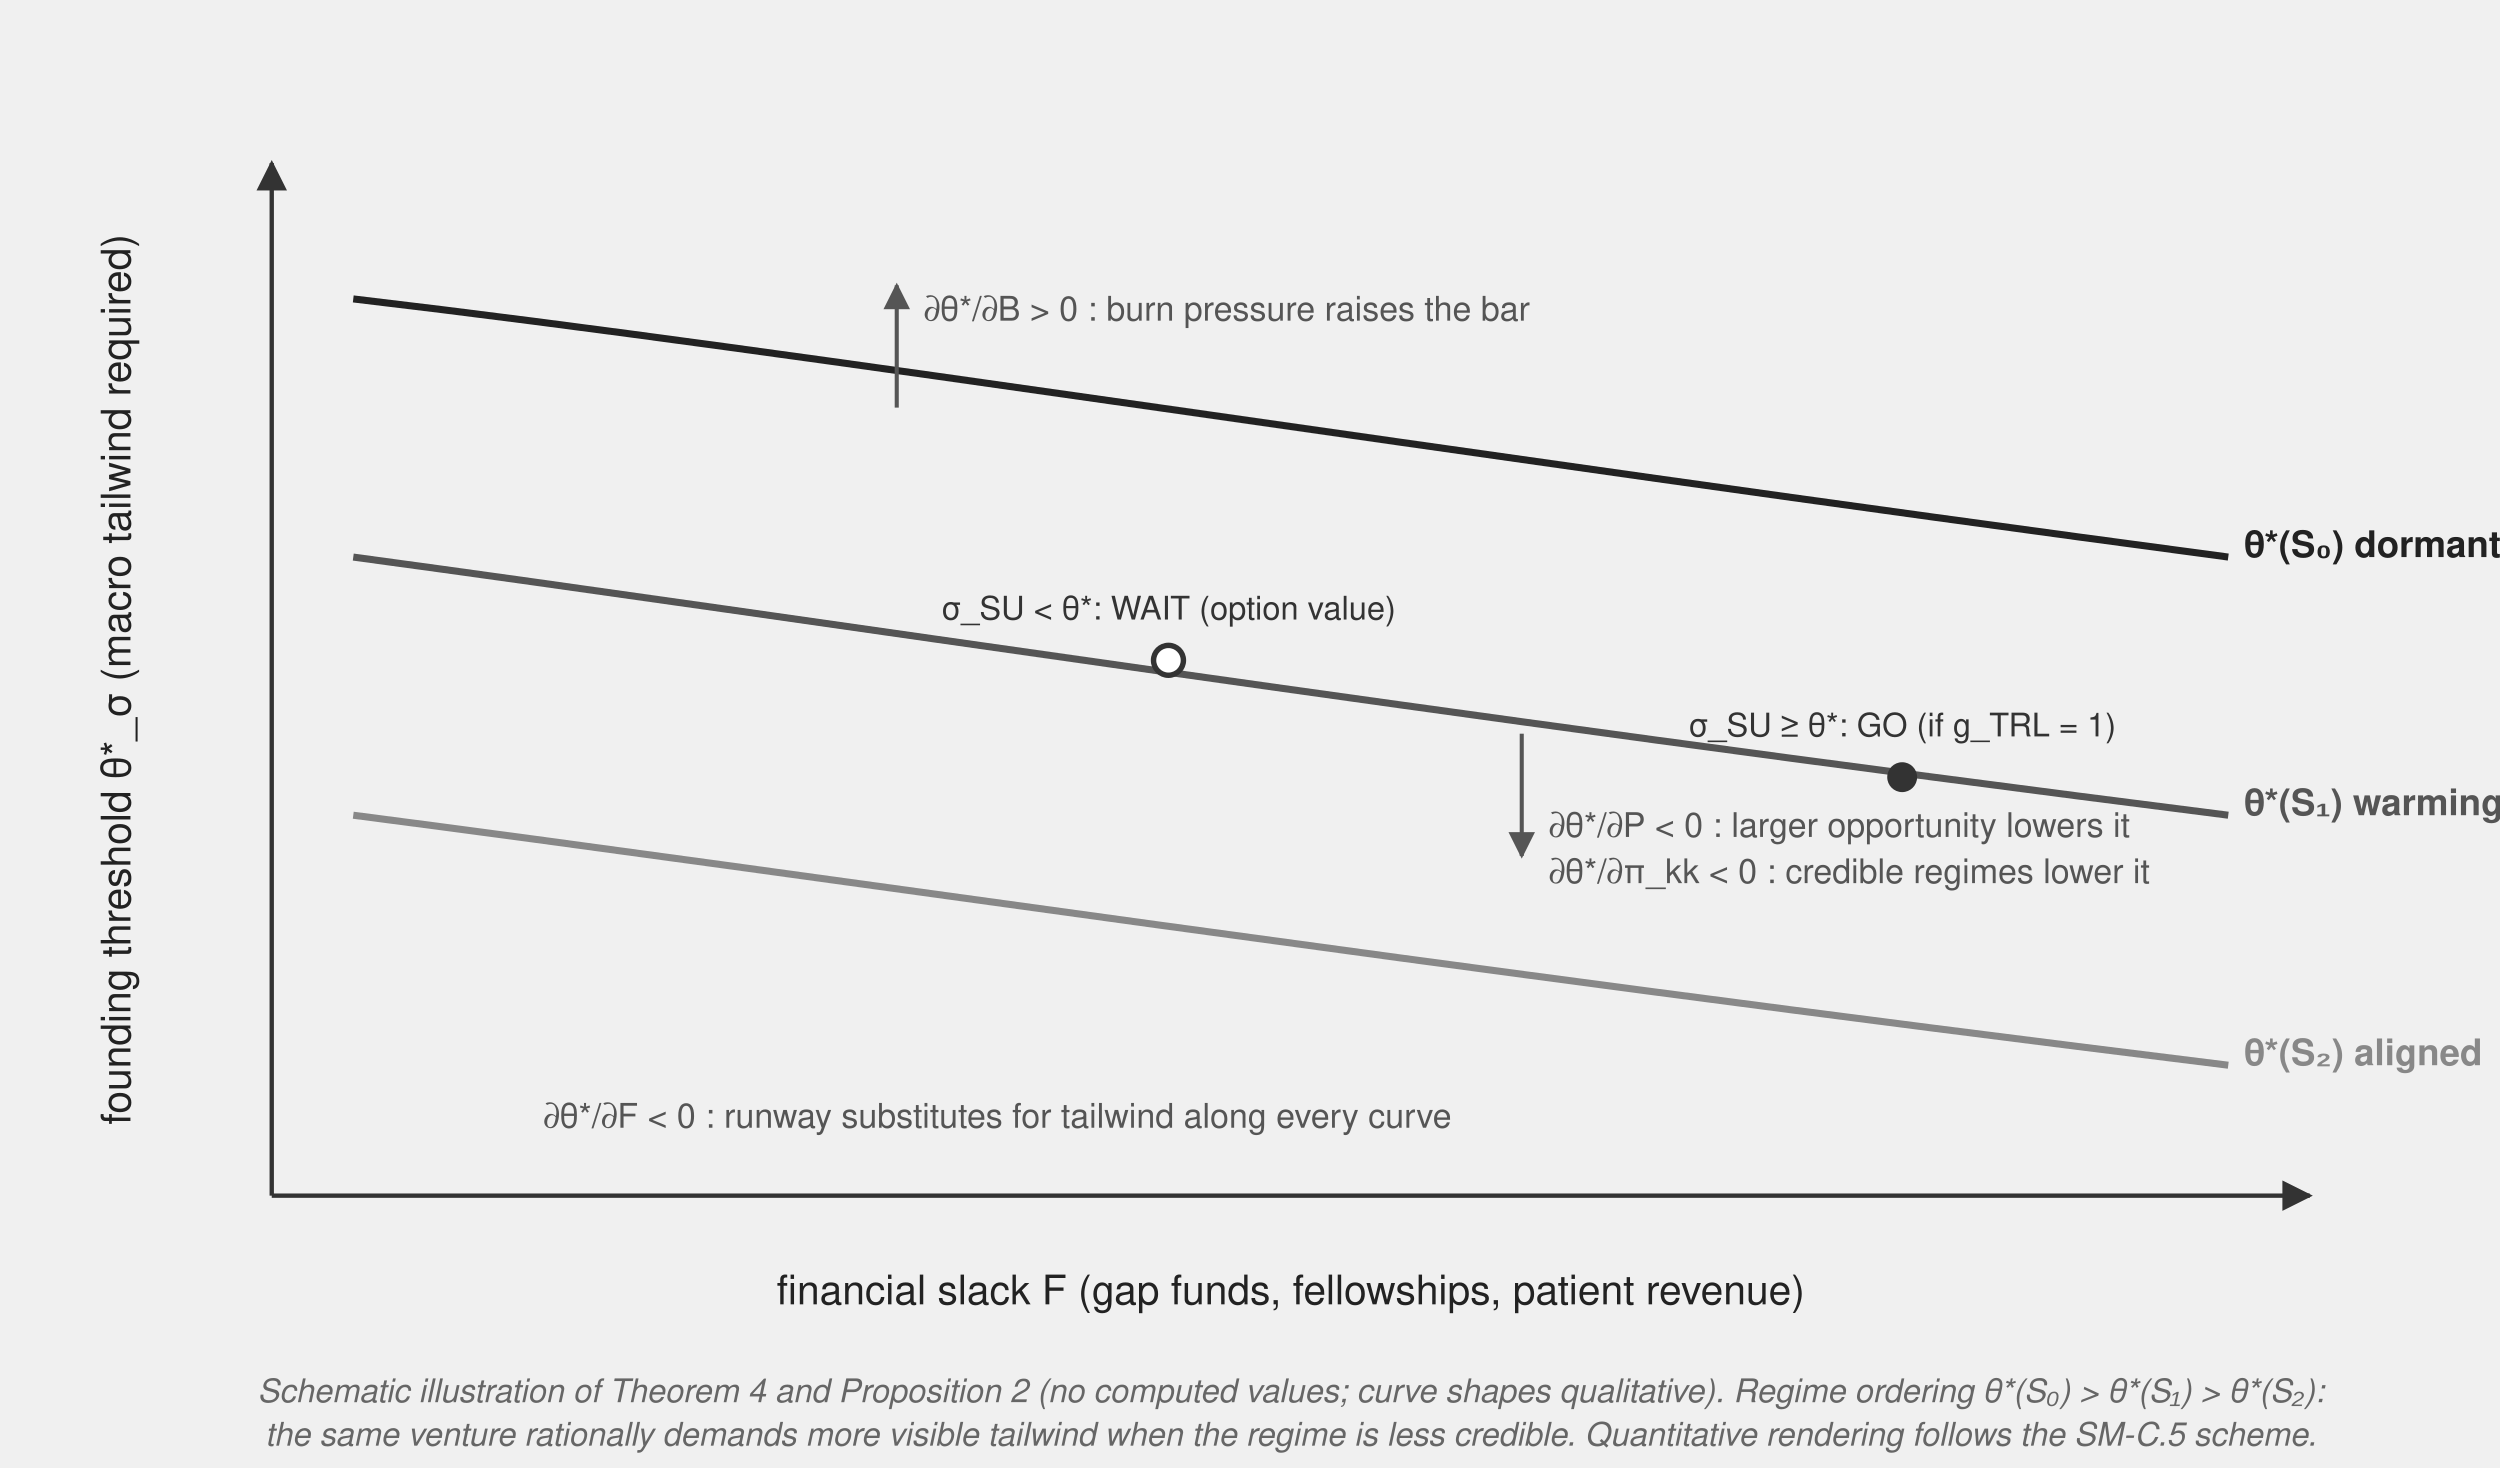
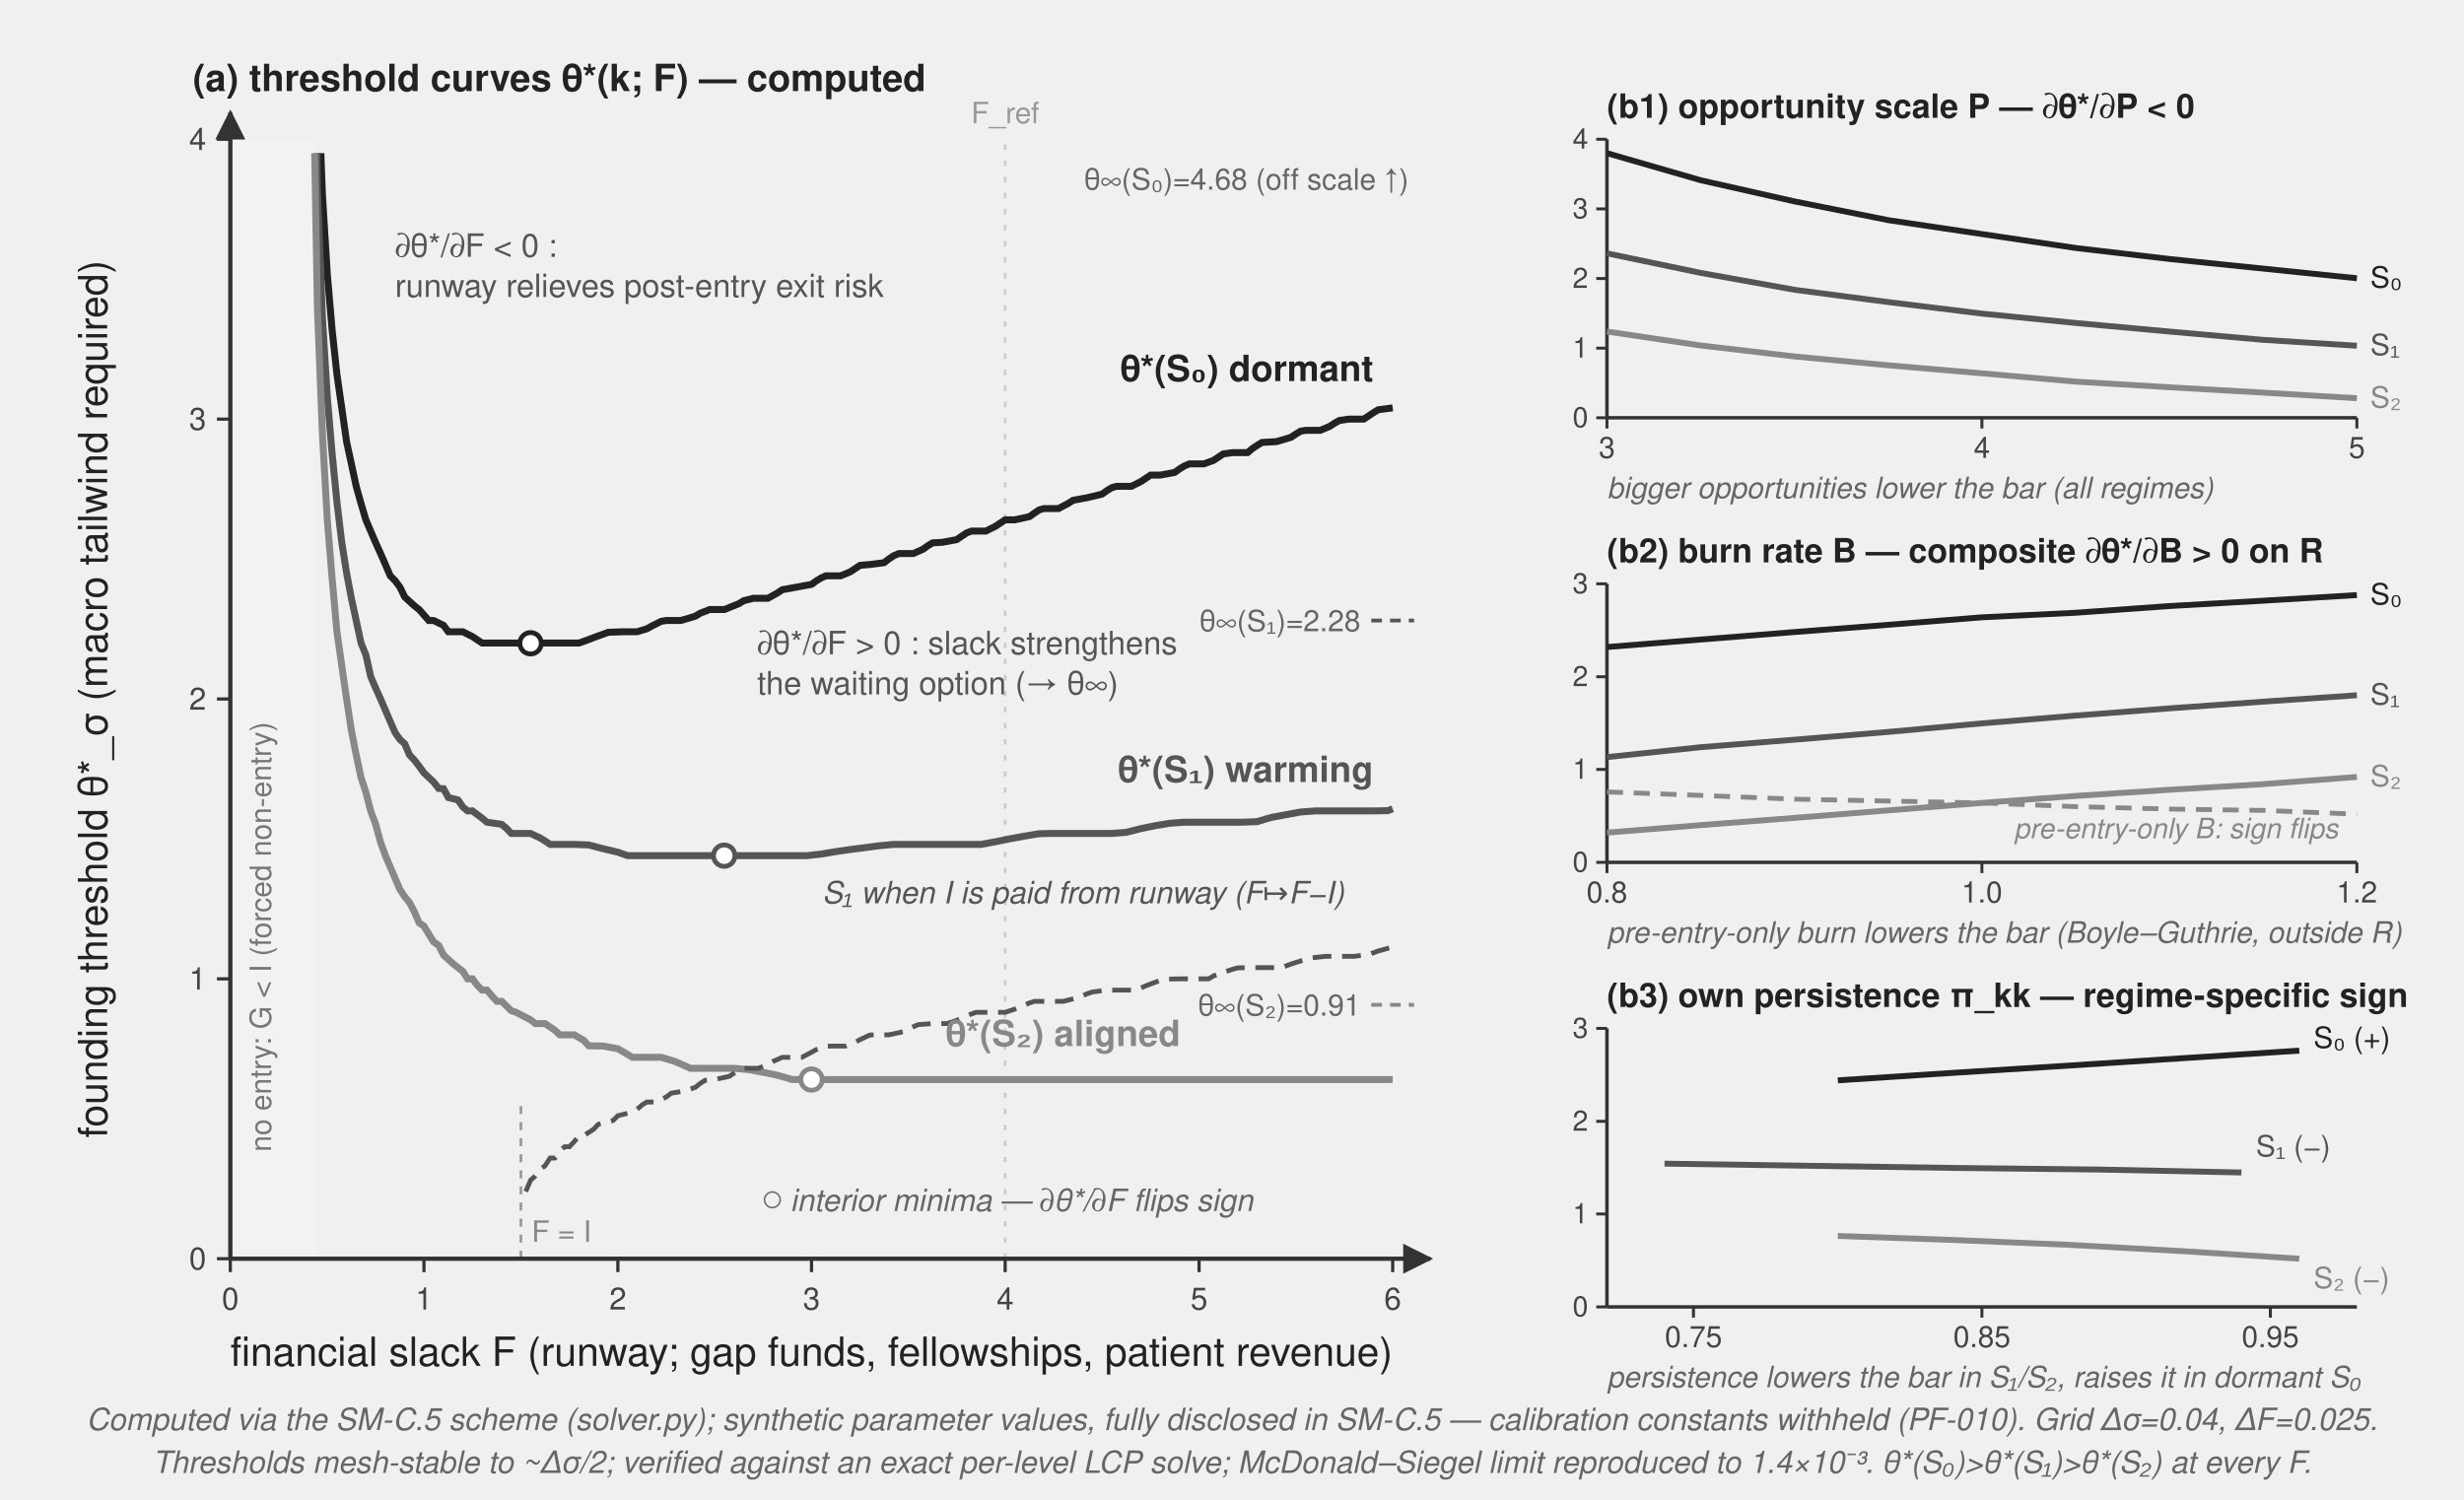
- <svg xmlns="http://www.w3.org/2000/svg" viewBox="0 0 920 540" font-family="Helvetica, Arial, sans-serif">
+ <svg xmlns="http://www.w3.org/2000/svg" viewBox="0 0 920 560" font-family="Helvetica, Arial, sans-serif">
  <defs>
    <marker id="ax3" viewBox="0 0 10 10" refX="9" refY="5" markerWidth="7" markerHeight="7" orient="auto-start-reverse">
      <path d="M 0 0 L 10 5 L 0 10 z" fill="#333" />
    </marker>
-     <marker id="arr3" viewBox="0 0 10 10" refX="9" refY="5" markerWidth="6.5" markerHeight="6.5" orient="auto-start-reverse">
-       <path d="M 0 0 L 10 5 L 0 10 z" fill="#555" />
-     </marker>
  </defs>
-   <line x1="100" y1="440" x2="850" y2="440" stroke="#333" stroke-width="1.6" marker-end="url(#ax3)" />
-   <line x1="100" y1="440" x2="100" y2="60" stroke="#333" stroke-width="1.6" marker-end="url(#ax3)" />
-   <text x="475" y="480" font-size="15" fill="#222" text-anchor="middle">financial slack F (gap funds, fellowships, patient revenue)</text>
-   <text x="48" y="250" font-size="15" fill="#222" text-anchor="middle" transform="rotate(-90 48 250)">founding threshold θ*_σ (macro tailwind required)</text>
-   <path d="M 130 110 C 300 130, 520 165, 820 205" stroke="#222" stroke-width="2.6" fill="none" />
-   <text x="826" y="205" font-size="13.5" font-weight="bold" fill="#222">θ*(S₀) dormant</text>
-   <path d="M 130 205 C 300 228, 520 262, 820 300" stroke="#555" stroke-width="2.6" fill="none" />
-   <text x="826" y="300" font-size="13.5" font-weight="bold" fill="#555">θ*(S₁) warming</text>
-   <path d="M 130 300 C 300 322, 520 355, 820 392" stroke="#888" stroke-width="2.6" fill="none" />
-   <text x="826" y="392" font-size="13.5" font-weight="bold" fill="#888">θ*(S₂) aligned</text>
-   <line x1="330" y1="150" x2="330" y2="105" stroke="#555" stroke-width="1.5" marker-end="url(#arr3)" />
-   <text x="340" y="118" font-size="12.5" fill="#555">∂θ*/∂B &gt; 0 : burn pressure raises the bar</text>
-   <line x1="560" y1="270" x2="560" y2="315" stroke="#555" stroke-width="1.5" marker-end="url(#arr3)" />
-   <text x="570" y="308" font-size="12.5" fill="#555">∂θ*/∂P &lt; 0 : larger opportunity lowers it</text>
-   <text x="570" y="325" font-size="12.5" fill="#555">∂θ*/∂π_kk &lt; 0 : credible regimes lower it</text>
-   <text x="200" y="415" font-size="12.5" fill="#555">∂θ*/∂F &lt; 0 : runway substitutes for tailwind along every curve</text>
-   <circle cx="430" cy="243" r="5.5" fill="#fff" stroke="#333" stroke-width="2" />
-   <text x="430" y="228" font-size="12" fill="#333" text-anchor="middle">σ_SU &lt; θ*: WAIT (option value)</text>
-   <circle cx="700" cy="286" r="5.5" fill="#333" />
-   <text x="700" y="271" font-size="12" fill="#333" text-anchor="middle">σ_SU ≥ θ*: GO (if g_TRL = 1)</text>
-   <text x="475" y="516" font-size="12" fill="#666" text-anchor="middle" font-style="italic">Schematic illustration of Theorem 4 and Proposition 2 (no computed values; curve shapes qualitative). Regime ordering θ*(S₀) &gt; θ*(S₁) &gt; θ*(S₂):</text>
-   <text x="475" y="532" font-size="12" fill="#666" text-anchor="middle" font-style="italic">the same venture rationally demands more visible tailwind when the regime is less credible. Quantitative rendering follows the SM-C.5 scheme.</text>
+   <text x="72" y="34" font-size="14" font-weight="bold" fill="#222">(a) threshold curves θ*(k; F) — computed</text>
+   <rect x="86.0" y="52.0" width="31.6" height="418.0" fill="#f2f2f2" />
+   <text x="101.2" y="349.8" font-size="11" fill="#777" text-anchor="middle" transform="rotate(-90 101.2 349.8)">no entry: G &lt; I (forced non-entry)</text>
+   <line x1="375.3" y1="470.0" x2="375.3" y2="52.0" stroke="#cccccc" stroke-width="1" stroke-dasharray="2 4" />
+   <text x="375.3" y="46.0" font-size="11" fill="#999" text-anchor="middle">F_ref</text>
+   <line x1="194.5" y1="470.0" x2="194.5" y2="412.5" stroke="#999" stroke-width="1" stroke-dasharray="3 3" />
+   <text x="198.5" y="463.7" font-size="11" fill="#888">F = I</text>
+   <line x1="86.0" y1="470.0" x2="534.0" y2="470.0" stroke="#333" stroke-width="1.6" marker-end="url(#ax3)" />
+   <line x1="86.0" y1="470.0" x2="86.0" y2="42.0" stroke="#333" stroke-width="1.6" marker-end="url(#ax3)" />
+   <line x1="86.0" y1="470.0" x2="86.0" y2="475.0" stroke="#333" stroke-width="1.2" />
+   <text x="86.0" y="489.0" font-size="11.5" fill="#444" text-anchor="middle">0</text>
+   <line x1="158.3" y1="470.0" x2="158.3" y2="475.0" stroke="#333" stroke-width="1.2" />
+   <text x="158.3" y="489.0" font-size="11.5" fill="#444" text-anchor="middle">1</text>
+   <line x1="230.7" y1="470.0" x2="230.7" y2="475.0" stroke="#333" stroke-width="1.2" />
+   <text x="230.7" y="489.0" font-size="11.5" fill="#444" text-anchor="middle">2</text>
+   <line x1="303.0" y1="470.0" x2="303.0" y2="475.0" stroke="#333" stroke-width="1.2" />
+   <text x="303.0" y="489.0" font-size="11.5" fill="#444" text-anchor="middle">3</text>
+   <line x1="375.3" y1="470.0" x2="375.3" y2="475.0" stroke="#333" stroke-width="1.2" />
+   <text x="375.3" y="489.0" font-size="11.5" fill="#444" text-anchor="middle">4</text>
+   <line x1="447.7" y1="470.0" x2="447.7" y2="475.0" stroke="#333" stroke-width="1.2" />
+   <text x="447.7" y="489.0" font-size="11.5" fill="#444" text-anchor="middle">5</text>
+   <line x1="520.0" y1="470.0" x2="520.0" y2="475.0" stroke="#333" stroke-width="1.2" />
+   <text x="520.0" y="489.0" font-size="11.5" fill="#444" text-anchor="middle">6</text>
+   <line x1="81.0" y1="470.0" x2="86.0" y2="470.0" stroke="#333" stroke-width="1.2" />
+   <text x="77.0" y="474.0" font-size="11.5" fill="#444" text-anchor="end">0</text>
+   <line x1="81.0" y1="365.5" x2="86.0" y2="365.5" stroke="#333" stroke-width="1.2" />
+   <text x="77.0" y="369.5" font-size="11.5" fill="#444" text-anchor="end">1</text>
+   <line x1="81.0" y1="261.0" x2="86.0" y2="261.0" stroke="#333" stroke-width="1.2" />
+   <text x="77.0" y="265.0" font-size="11.5" fill="#444" text-anchor="end">2</text>
+   <line x1="81.0" y1="156.5" x2="86.0" y2="156.5" stroke="#333" stroke-width="1.2" />
+   <text x="77.0" y="160.5" font-size="11.5" fill="#444" text-anchor="end">3</text>
+   <line x1="81.0" y1="52.0" x2="86.0" y2="52.0" stroke="#333" stroke-width="1.2" />
+   <text x="77.0" y="56.0" font-size="11.5" fill="#444" text-anchor="end">4</text>
+   <text x="303" y="510.0" font-size="15" fill="#222" text-anchor="middle">financial slack F (runway; gap funds, fellowships, patient revenue)</text>
+   <text x="40" y="261" font-size="15" fill="#222" text-anchor="middle" transform="rotate(-90 40 261)">founding threshold θ*_σ (macro tailwind required)</text>
+   <polyline points="119.8,57.2 120.4,72.9 122.2,102.2 124.0,123.1 125.8,139.8 127.6,152.3 129.4,164.9 131.2,173.2 133.0,181.6 134.8,188.0 136.6,194.1 138.4,198.3 140.2,202.5 142.1,206.7 143.9,210.8 145.7,215.0 147.5,216.8 149.3,219.2 151.1,222.9 154.7,226.2 156.5,227.6 160.1,231.7 161.9,231.7 165.6,233.5 167.4,235.9 172.8,235.9 176.4,237.7 178.2,238.9 180.0,240.1 183.7,240.1 189.1,240.1 194.5,240.1 199.9,240.1 205.4,240.1 210.8,240.1 216.2,240.1 219.8,238.8 221.6,238.1 225.2,236.8 227.1,236.1 232.5,235.9 237.9,235.9 241.5,234.8 243.3,233.8 246.9,232.0 248.8,231.7 254.2,231.7 259.6,230.1 261.4,229.0 265.0,227.6 270.5,227.6 275.9,225.4 277.7,224.3 281.3,223.4 286.7,223.4 290.3,221.4 292.1,220.2 297.6,219.2 303.0,218.2 304.8,216.9 306.6,215.8 308.4,215.0 313.9,215.0 317.5,213.5 319.3,212.3 321.1,211.1 324.7,210.8 330.1,210.1 331.9,208.7 333.7,207.5 335.6,206.7 341.0,206.7 344.6,205.1 346.4,203.8 348.2,202.7 351.8,202.5 357.2,201.5 359.1,200.2 360.9,199.0 362.7,198.3 368.1,198.3 371.7,196.5 373.5,195.3 375.3,194.1 378.9,194.1 384.4,192.9 386.2,191.6 388.0,190.4 389.8,189.9 395.2,189.9 398.8,188.0 400.7,186.8 406.1,185.8 411.5,184.5 413.3,183.2 415.1,182.1 416.9,181.6 422.4,181.6 426.0,179.8 427.8,178.6 429.6,177.4 433.2,177.4 438.6,176.4 440.4,175.1 442.2,174.0 444.1,173.2 449.5,173.2 453.1,171.9 454.9,170.7 456.7,169.5 460.3,169.0 465.8,169.0 467.6,167.5 469.4,166.3 471.2,165.2 476.6,164.9 482.0,163.3 483.8,162.1 485.6,161.0 487.5,160.7 492.9,160.7 496.5,159.2 498.3,158.0 500.1,157.0 503.7,156.5 509.2,156.5 511.0,155.3 512.8,154.1 514.6,153.0 520.0,152.3" fill="none" stroke="#222" stroke-width="2.6" />
+   <polyline points="118.3,57.2 118.5,70.1 120.4,118.9 122.2,148.1 124.0,169.3 125.8,187.4 127.6,202.5 129.4,213.9 131.2,223.4 133.0,231.7 134.8,240.1 136.6,244.5 138.4,252.6 140.2,256.8 142.1,261.0 143.9,265.2 145.7,269.4 147.5,273.5 149.3,276.1 151.1,277.7 152.9,281.9 154.7,283.8 156.5,286.1 158.3,288.6 160.1,290.3 161.9,292.0 163.8,294.4 165.6,294.5 167.4,297.8 171.0,298.7 172.8,301.3 174.6,302.8 176.4,302.8 180.0,305.5 181.8,307.0 187.3,307.8 189.1,309.3 190.9,311.2 192.7,311.2 198.1,311.2 201.7,312.9 203.5,314.0 205.4,315.3 209.0,315.3 214.4,315.3 219.8,315.5 225.2,316.9 230.7,318.2 234.3,319.5 236.1,319.5 241.5,319.5 246.9,319.5 252.4,319.5 257.8,319.5 263.2,319.5 268.6,319.5 274.1,319.5 279.5,319.5 284.9,319.5 290.3,319.5 295.8,319.5 301.2,319.5 306.6,318.9 312.0,318.0 317.5,317.2 322.9,316.5 328.3,315.8 333.7,315.3 339.2,315.3 344.6,315.3 350.0,315.3 355.4,315.3 360.9,315.3 366.3,315.3 371.7,314.3 377.1,313.2 382.6,312.2 388.0,311.3 393.4,311.2 398.8,311.2 404.3,311.2 409.7,311.2 415.1,311.2 420.5,310.8 426.0,309.4 431.4,308.3 436.8,307.4 442.2,307.0 447.7,307.0 453.1,307.0 458.5,307.0 463.9,307.0 469.4,306.8 473.0,305.7 474.8,305.2 480.2,304.2 485.6,303.2 491.1,302.8 496.5,302.8 501.9,302.8 507.3,302.8 512.8,302.8 518.2,302.7 520.0,302.0" fill="none" stroke="#555" stroke-width="2.6" />
+   <polyline points="117.5,57.2 118.5,114.7 120.4,162.4 122.2,194.1 124.0,215.9 125.8,235.9 127.6,248.5 129.4,261.0 131.2,272.8 133.0,281.9 134.8,290.3 136.6,295.8 138.4,302.8 140.2,307.6 142.1,314.5 143.9,319.5 145.7,323.7 147.5,327.9 149.3,332.1 151.1,334.8 152.9,337.0 154.7,340.4 156.5,344.6 158.3,345.8 160.1,348.8 161.9,351.7 163.8,353.0 165.6,356.6 169.2,359.9 171.0,361.3 172.8,362.7 174.6,365.5 176.4,365.5 178.2,367.9 180.0,369.7 181.8,369.7 183.7,371.9 185.5,373.9 187.3,373.9 190.9,377.4 192.7,378.0 198.1,380.8 199.9,382.2 203.5,382.2 207.2,384.7 209.0,386.4 214.4,386.4 218.0,388.5 219.8,390.5 225.2,390.6 230.7,391.6 234.3,393.7 236.1,394.8 241.5,394.8 246.9,394.8 250.6,395.9 252.4,396.5 256.0,398.1 257.8,398.9 263.2,398.9 268.6,398.9 274.1,398.9 279.5,399.4 284.9,400.4 290.3,401.5 295.8,403.1 301.2,403.1 306.6,403.1 312.0,403.1 317.5,403.1 322.9,403.1 328.3,403.1 333.7,403.1 339.2,403.1 344.6,403.1 350.0,403.1 355.4,403.1 360.9,403.1 366.3,403.1 371.7,403.1 377.1,403.1 382.6,403.1 388.0,403.1 393.4,403.1 398.8,403.1 404.3,403.1 409.7,403.1 415.1,403.1 420.5,403.1 426.0,403.1 431.4,403.1 436.8,403.1 442.2,403.1 447.7,403.1 453.1,403.1 458.5,403.1 463.9,403.1 469.4,403.1 474.8,403.1 480.2,403.1 485.6,403.1 491.1,403.1 496.5,403.1 501.9,403.1 507.3,403.1 512.8,403.1 518.2,403.1 520.0,403.1" fill="none" stroke="#888" stroke-width="2.6" />
+   <polyline points="196.3,444.9 198.1,440.7 199.9,439.1 201.7,436.6 203.5,435.3 205.4,432.4 207.2,432.4 209.0,429.9 210.8,428.2 212.6,428.2 214.4,426.3 216.2,424.0 218.0,424.0 221.6,421.7 223.4,419.8 228.9,418.4 230.7,416.6 234.3,415.7 237.9,414.2 239.7,412.6 241.5,411.5 245.1,411.5 248.8,409.6 250.6,408.2 256.0,407.3 259.6,406.0 261.4,404.6 263.2,403.4 266.8,403.1 272.3,401.9 274.1,400.7 275.9,399.5 277.7,398.9 283.1,398.9 286.7,397.5 288.5,396.4 292.1,394.8 294.0,394.8 299.4,394.8 303.0,392.9 304.8,391.9 308.4,390.6 310.2,390.6 315.7,390.6 319.3,389.2 321.1,388.2 324.7,386.5 326.5,386.4 331.9,386.4 337.4,385.2 341.0,383.4 342.8,382.6 348.2,382.2 353.6,382.2 357.2,381.0 359.1,380.2 362.7,378.6 364.5,378.0 369.9,378.0 375.3,378.0 378.9,376.8 380.8,376.0 384.4,374.5 386.2,373.9 391.6,373.9 397.0,373.9 402.5,372.5 406.1,371.0 407.9,370.4 413.3,369.7 418.7,369.7 424.2,369.7 427.8,368.1 429.6,367.4 433.2,366.1 435.0,365.6 440.4,365.5 445.9,365.5 451.3,365.5 453.1,364.4 456.7,363.1 460.3,361.9 462.1,361.4 467.6,361.3 473.0,361.3 478.4,361.3 482.0,360.0 483.8,359.4 487.5,358.2 489.3,357.7 494.7,357.1 500.1,357.1 505.5,357.1 511.0,356.4 514.6,355.1 516.4,354.6 520.0,353.6" fill="none" stroke="#555" stroke-width="1.8" stroke-dasharray="7 4" />
+   <text x="501.9" y="337.3" font-size="11.5" fill="#555" text-anchor="end" font-style="italic">S₁ when I is paid from runway (F↦F−I)</text>
+   <circle cx="198.1" cy="240.2" r="4" fill="#fff" stroke="#222" stroke-width="1.8" />
+   <circle cx="270.4" cy="319.5" r="4" fill="#fff" stroke="#555" stroke-width="1.8" />
+   <circle cx="303.0" cy="403.1" r="4" fill="#fff" stroke="#888" stroke-width="1.8" />
+   <text x="512.8" y="142.3" font-size="13.5" font-weight="bold" fill="#222" text-anchor="end">θ*(S₀) dormant</text>
+   <text x="512.8" y="292.0" font-size="13.5" font-weight="bold" fill="#555" text-anchor="end">θ*(S₁) warming</text>
+   <text x="397.0" y="390.6" font-size="13.5" font-weight="bold" fill="#888" text-anchor="middle">θ*(S₂) aligned</text>
+   <line x1="512.0" y1="231.7" x2="528.0" y2="231.7" stroke="#555" stroke-width="1.4" stroke-dasharray="4 3" />
+   <text x="508.0" y="235.7" font-size="11" fill="#666" text-anchor="end">θ∞(S₁)=2.28</text>
+   <line x1="512.0" y1="375.2" x2="528.0" y2="375.2" stroke="#888" stroke-width="1.4" stroke-dasharray="4 3" />
+   <text x="508.0" y="379.2" font-size="11" fill="#666" text-anchor="end">θ∞(S₂)=0.91</text>
+   <text x="526.0" y="70.8" font-size="11" fill="#666" text-anchor="end">θ∞(S₀)=4.68 (off scale ↑)</text>
+   <text x="147.5" y="95.9" font-size="12" fill="#555">∂θ*/∂F &lt; 0 :</text>
+   <text x="147.5" y="110.9" font-size="12" fill="#555">runway relieves post-entry exit risk</text>
+   <text x="282.7" y="244.3" font-size="12" fill="#555">∂θ*/∂F &gt; 0 : slack strengthens</text>
+   <text x="282.7" y="259.3" font-size="12" fill="#555">the waiting option (→ θ∞)</text>
+   <text x="284.9" y="452.2" font-size="11.5" fill="#666" font-style="italic">○ interior minima — ∂θ*/∂F flips sign</text>
+   <text x="600.0" y="44.0" font-size="12.5" font-weight="bold" fill="#222">(b1) opportunity scale P — ∂θ*/∂P &lt; 0</text>
+   <line x1="600.0" y1="156" x2="880.0" y2="156" stroke="#333" stroke-width="1.3" />
+   <line x1="600.0" y1="156" x2="600.0" y2="52" stroke="#333" stroke-width="1.3" />
+   <line x1="600.0" y1="156" x2="600.0" y2="160" stroke="#333" stroke-width="1.1" />
+   <text x="600.0" y="171" font-size="11" fill="#444" text-anchor="middle">3</text>
+   <line x1="740.0" y1="156" x2="740.0" y2="160" stroke="#333" stroke-width="1.1" />
+   <text x="740.0" y="171" font-size="11" fill="#444" text-anchor="middle">4</text>
+   <line x1="880.0" y1="156" x2="880.0" y2="160" stroke="#333" stroke-width="1.1" />
+   <text x="880.0" y="171" font-size="11" fill="#444" text-anchor="middle">5</text>
+   <line x1="596.0" y1="156.0" x2="600.0" y2="156.0" stroke="#333" stroke-width="1.1" />
+   <text x="593.0" y="159.5" font-size="10.5" fill="#444" text-anchor="end">0</text>
+   <line x1="596.0" y1="130.0" x2="600.0" y2="130.0" stroke="#333" stroke-width="1.1" />
+   <text x="593.0" y="133.5" font-size="10.5" fill="#444" text-anchor="end">1</text>
+   <line x1="596.0" y1="104.0" x2="600.0" y2="104.0" stroke="#333" stroke-width="1.1" />
+   <text x="593.0" y="107.5" font-size="10.5" fill="#444" text-anchor="end">2</text>
+   <line x1="596.0" y1="78.0" x2="600.0" y2="78.0" stroke="#333" stroke-width="1.1" />
+   <text x="593.0" y="81.5" font-size="10.5" fill="#444" text-anchor="end">3</text>
+   <line x1="596.0" y1="52.0" x2="600.0" y2="52.0" stroke="#333" stroke-width="1.1" />
+   <text x="593.0" y="55.5" font-size="10.5" fill="#444" text-anchor="end">4</text>
+   <polyline points="600.0,57.2 635.0,67.3 670.0,75.2 705.0,82.2 740.0,87.4 775.0,92.6 810.0,96.7 845.0,100.3 880.0,103.9" fill="none" stroke="#222" stroke-width="2.2" />
+   <text x="885.0" y="107.4" font-size="11" fill="#222">S₀</text>
+   <polyline points="600.0,94.6 635.0,101.9 670.0,108.2 705.0,112.8 740.0,117.1 775.0,120.6 810.0,123.8 845.0,126.9 880.0,129.1" fill="none" stroke="#555" stroke-width="2.2" />
+   <text x="885.0" y="132.6" font-size="11" fill="#555">S₁</text>
+   <polyline points="600.0,123.8 635.0,129.0 670.0,133.1 705.0,136.4 740.0,139.4 775.0,142.5 810.0,144.6 845.0,146.6 880.0,148.7" fill="none" stroke="#888" stroke-width="2.2" />
+   <text x="885.0" y="152.2" font-size="11" fill="#888">S₂</text>
+   <text x="600.0" y="186" font-size="11" fill="#666" font-style="italic">bigger opportunities lower the bar (all regimes)</text>
+   <text x="600.0" y="210.0" font-size="12.5" font-weight="bold" fill="#222">(b2) burn rate B — composite ∂θ*/∂B &gt; 0 on R</text>
+   <line x1="600.0" y1="322" x2="880.0" y2="322" stroke="#333" stroke-width="1.3" />
+   <line x1="600.0" y1="322" x2="600.0" y2="218" stroke="#333" stroke-width="1.3" />
+   <line x1="600.0" y1="322" x2="600.0" y2="326" stroke="#333" stroke-width="1.1" />
+   <text x="600.0" y="337" font-size="11" fill="#444" text-anchor="middle">0.8</text>
+   <line x1="740.0" y1="322" x2="740.0" y2="326" stroke="#333" stroke-width="1.1" />
+   <text x="740.0" y="337" font-size="11" fill="#444" text-anchor="middle">1.0</text>
+   <line x1="880.0" y1="322" x2="880.0" y2="326" stroke="#333" stroke-width="1.1" />
+   <text x="880.0" y="337" font-size="11" fill="#444" text-anchor="middle">1.2</text>
+   <line x1="596.0" y1="322.0" x2="600.0" y2="322.0" stroke="#333" stroke-width="1.1" />
+   <text x="593.0" y="325.5" font-size="10.5" fill="#444" text-anchor="end">0</text>
+   <line x1="596.0" y1="287.3" x2="600.0" y2="287.3" stroke="#333" stroke-width="1.1" />
+   <text x="593.0" y="290.8" font-size="10.5" fill="#444" text-anchor="end">1</text>
+   <line x1="596.0" y1="252.7" x2="600.0" y2="252.7" stroke="#333" stroke-width="1.1" />
+   <text x="593.0" y="256.2" font-size="10.5" fill="#444" text-anchor="end">2</text>
+   <line x1="596.0" y1="218.0" x2="600.0" y2="218.0" stroke="#333" stroke-width="1.1" />
+   <text x="593.0" y="221.5" font-size="10.5" fill="#444" text-anchor="end">3</text>
+   <polyline points="600.0,241.6 635.0,238.8 670.0,236.0 705.0,233.3 740.0,230.5 775.0,228.8 810.0,226.3 845.0,224.3 880.0,222.2" fill="none" stroke="#222" stroke-width="2.2" />
+   <text x="885.0" y="225.7" font-size="11" fill="#222">S₀</text>
+   <polyline points="600.0,282.7 635.0,279.0 670.0,276.2 705.0,273.3 740.0,270.1 775.0,267.2 810.0,264.5 845.0,262.0 880.0,259.6" fill="none" stroke="#555" stroke-width="2.2" />
+   <text x="885.0" y="263.1" font-size="11" fill="#555">S₁</text>
+   <polyline points="600.0,310.9 635.0,308.1 670.0,305.4 705.0,302.6 740.0,299.8 775.0,297.2 810.0,294.9 845.0,292.8 880.0,290.1" fill="none" stroke="#888" stroke-width="2.2" />
+   <text x="885.0" y="293.6" font-size="11" fill="#888">S₂</text>
+   <polyline points="600.0,295.7 635.0,297.0 670.0,298.4 705.0,299.1 740.0,299.8 775.0,301.2 810.0,302.1 845.0,302.6 880.0,304.0" fill="none" stroke="#888" stroke-width="1.8" stroke-dasharray="6 4" />
+   <text x="873.0" y="313.0" font-size="10.5" fill="#888" text-anchor="end" font-style="italic">pre-entry-only B: sign flips</text>
+   <text x="600.0" y="352" font-size="11" fill="#666" font-style="italic">pre-entry-only burn lowers the bar (Boyle–Guthrie, outside R)</text>
+   <text x="600.0" y="376.0" font-size="12.5" font-weight="bold" fill="#222">(b3) own persistence π_kk — regime-specific sign</text>
+   <line x1="600.0" y1="488" x2="880.0" y2="488" stroke="#333" stroke-width="1.3" />
+   <line x1="600.0" y1="488" x2="600.0" y2="384" stroke="#333" stroke-width="1.3" />
+   <line x1="632.3" y1="488" x2="632.3" y2="492" stroke="#333" stroke-width="1.1" />
+   <text x="632.3" y="503" font-size="11" fill="#444" text-anchor="middle">0.75</text>
+   <line x1="740.0" y1="488" x2="740.0" y2="492" stroke="#333" stroke-width="1.1" />
+   <text x="740.0" y="503" font-size="11" fill="#444" text-anchor="middle">0.85</text>
+   <line x1="847.7" y1="488" x2="847.7" y2="492" stroke="#333" stroke-width="1.1" />
+   <text x="847.7" y="503" font-size="11" fill="#444" text-anchor="middle">0.95</text>
+   <line x1="596.0" y1="488.0" x2="600.0" y2="488.0" stroke="#333" stroke-width="1.1" />
+   <text x="593.0" y="491.5" font-size="10.5" fill="#444" text-anchor="end">0</text>
+   <line x1="596.0" y1="453.3" x2="600.0" y2="453.3" stroke="#333" stroke-width="1.1" />
+   <text x="593.0" y="456.8" font-size="10.5" fill="#444" text-anchor="end">1</text>
+   <line x1="596.0" y1="418.7" x2="600.0" y2="418.7" stroke="#333" stroke-width="1.1" />
+   <text x="593.0" y="422.2" font-size="10.5" fill="#444" text-anchor="end">2</text>
+   <line x1="596.0" y1="384.0" x2="600.0" y2="384.0" stroke="#333" stroke-width="1.1" />
+   <text x="593.0" y="387.5" font-size="10.5" fill="#444" text-anchor="end">3</text>
+   <polyline points="686.2,403.4 729.2,400.6 772.3,397.9 815.4,395.1 858.5,392.3" fill="none" stroke="#222" stroke-width="2.2" />
+   <polyline points="621.5,434.5 675.4,435.3 729.2,436.1 783.1,436.7 836.9,437.8" fill="none" stroke="#555" stroke-width="2.2" />
+   <polyline points="686.2,461.5 729.2,463.0 772.3,464.8 815.4,467.2 858.5,470.0" fill="none" stroke="#888" stroke-width="2.2" />
+   <text x="863.8" y="391.3" font-size="11" fill="#222">S₀ (+)</text>
+   <text x="842.3" y="431.8" font-size="11" fill="#555">S₁ (−)</text>
+   <text x="863.8" y="481.0" font-size="11" fill="#888">S₂ (−)</text>
+   <text x="600.0" y="518" font-size="11" fill="#666" font-style="italic">persistence lowers the bar in S₁/S₂, raises it in dormant S₀</text>
+   <text x="460" y="534" font-size="11.5" fill="#666" text-anchor="middle" font-style="italic">Computed via the SM-C.5 scheme (solver.py); synthetic parameter values, fully disclosed in SM-C.5 — calibration constants withheld (PF-010). Grid Δσ=0.04, ΔF=0.025.</text>
+   <text x="460" y="550" font-size="11.5" fill="#666" text-anchor="middle" font-style="italic">Thresholds mesh-stable to ~Δσ/2; verified against an exact per-level LCP solve; McDonald–Siegel limit reproduced to 1.4×10⁻³. θ*(S₀)&gt;θ*(S₁)&gt;θ*(S₂) at every F.</text>
</svg>
